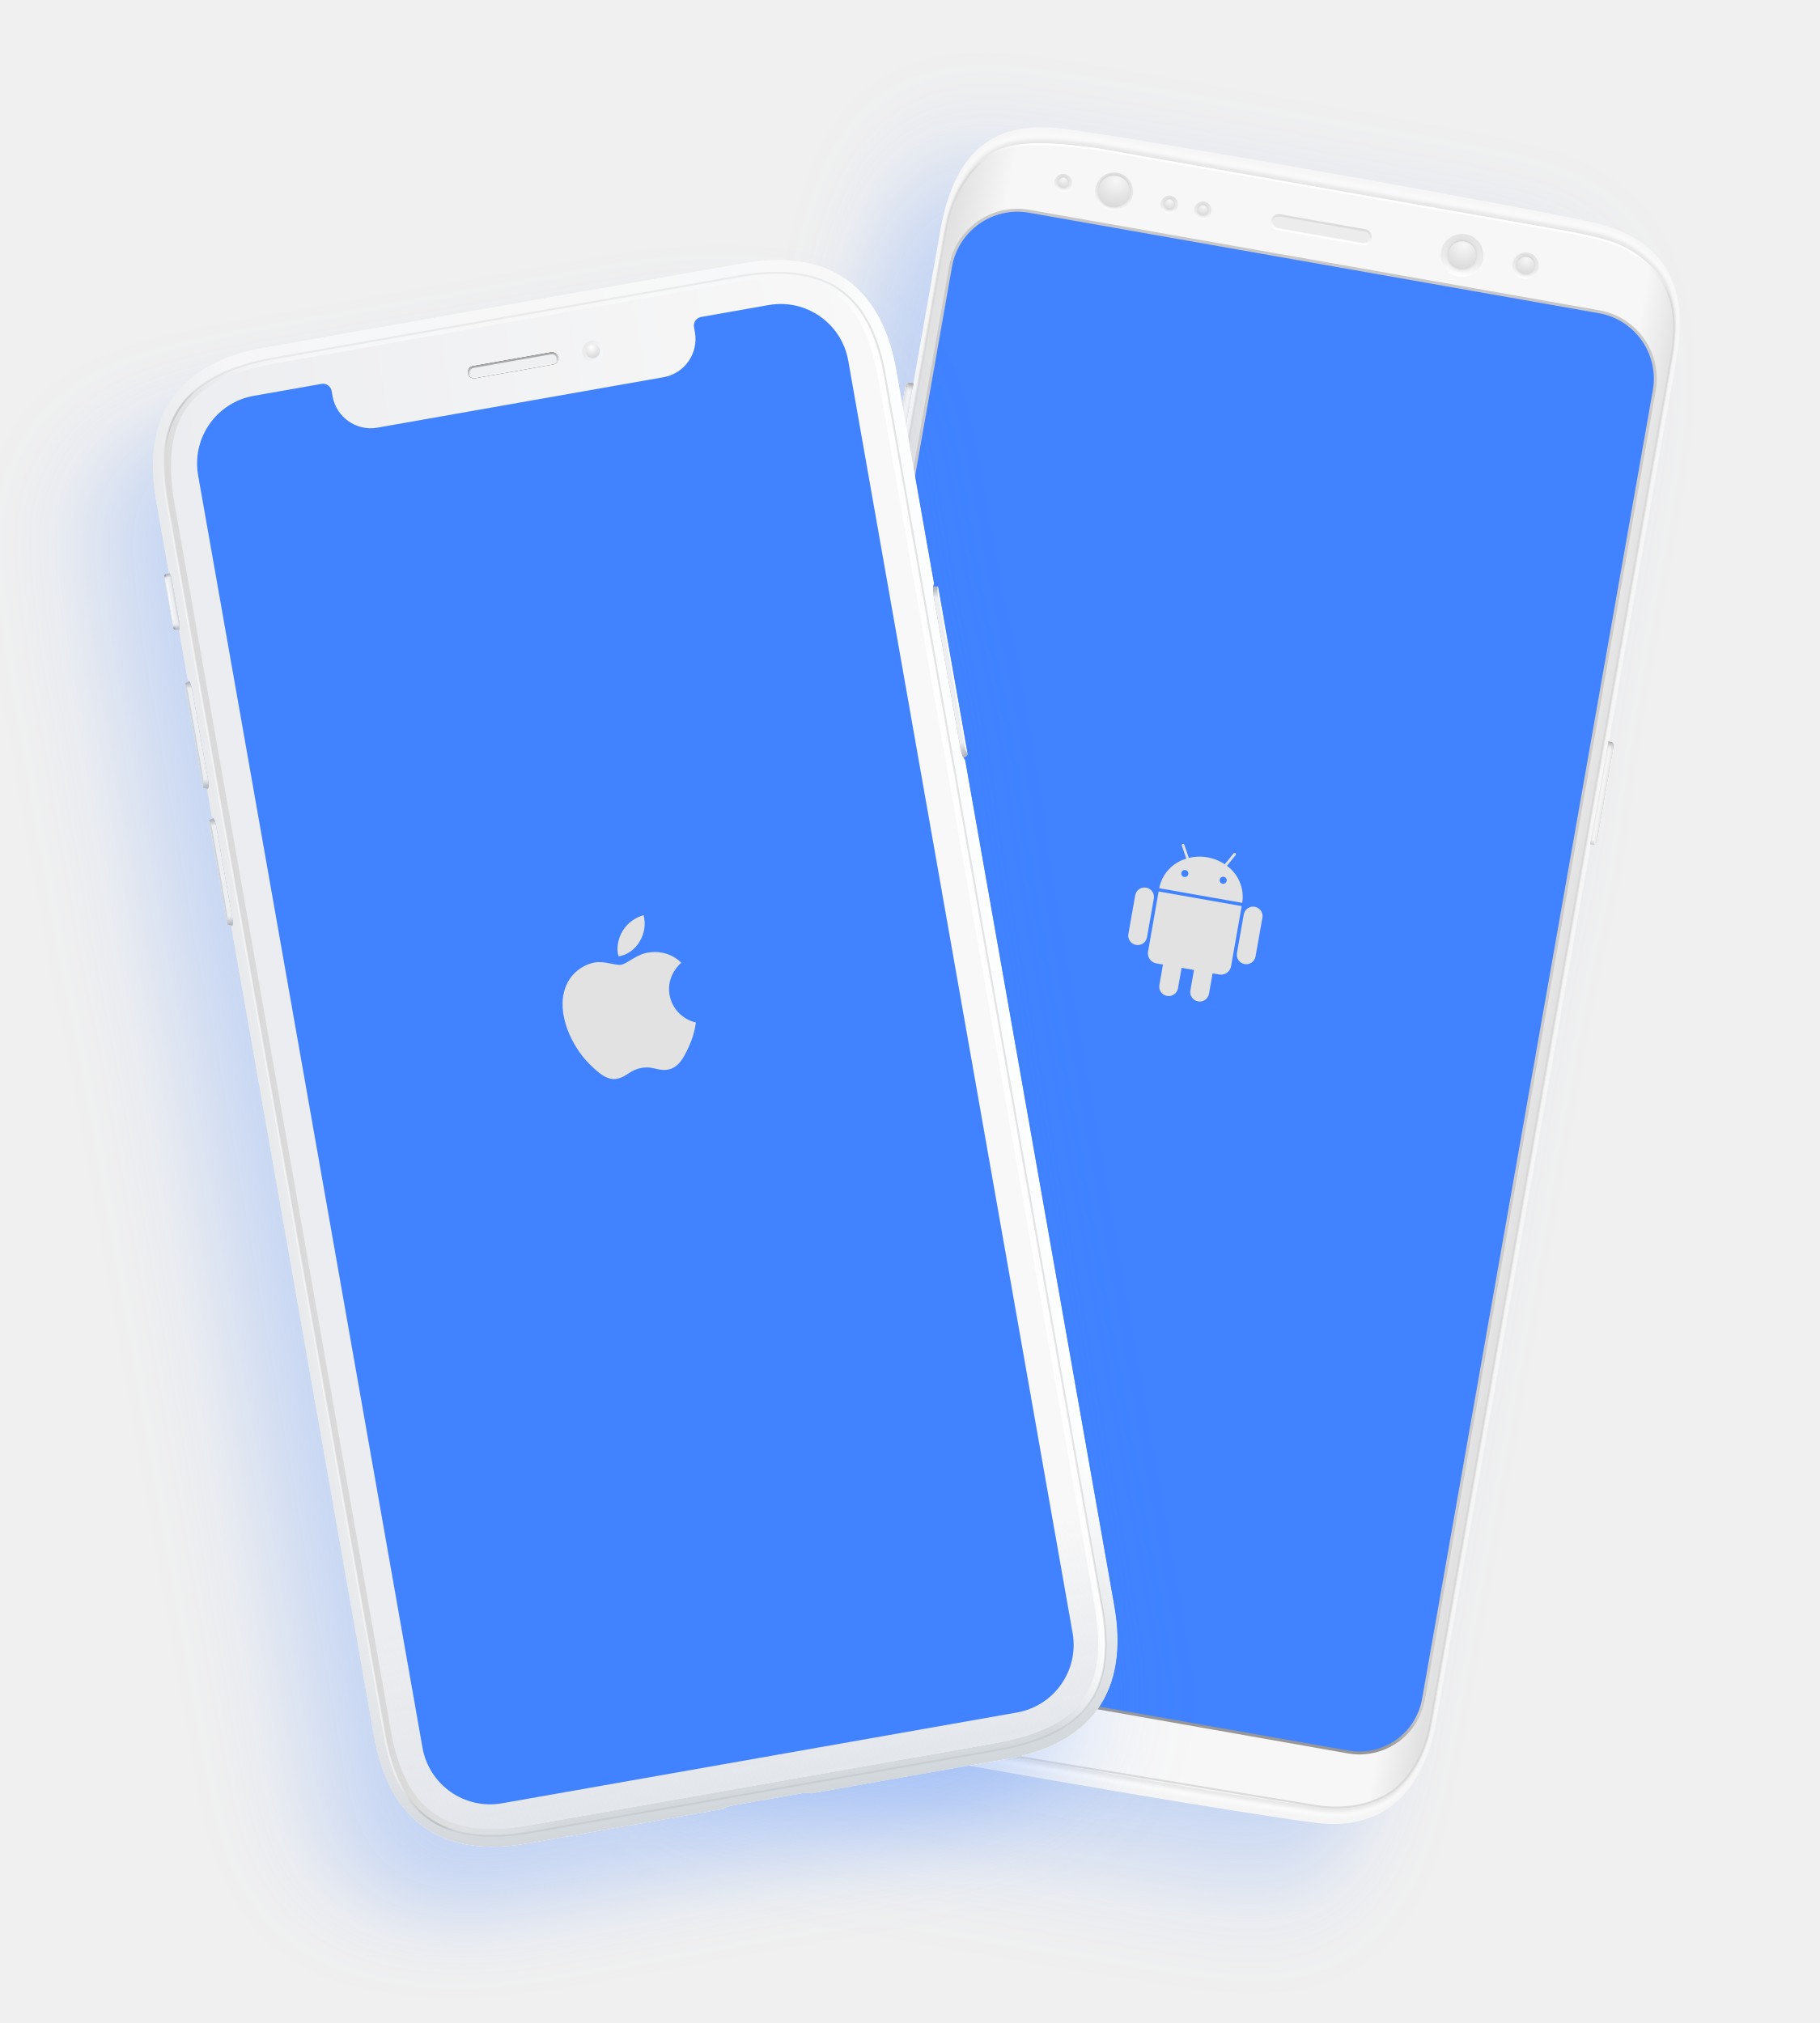
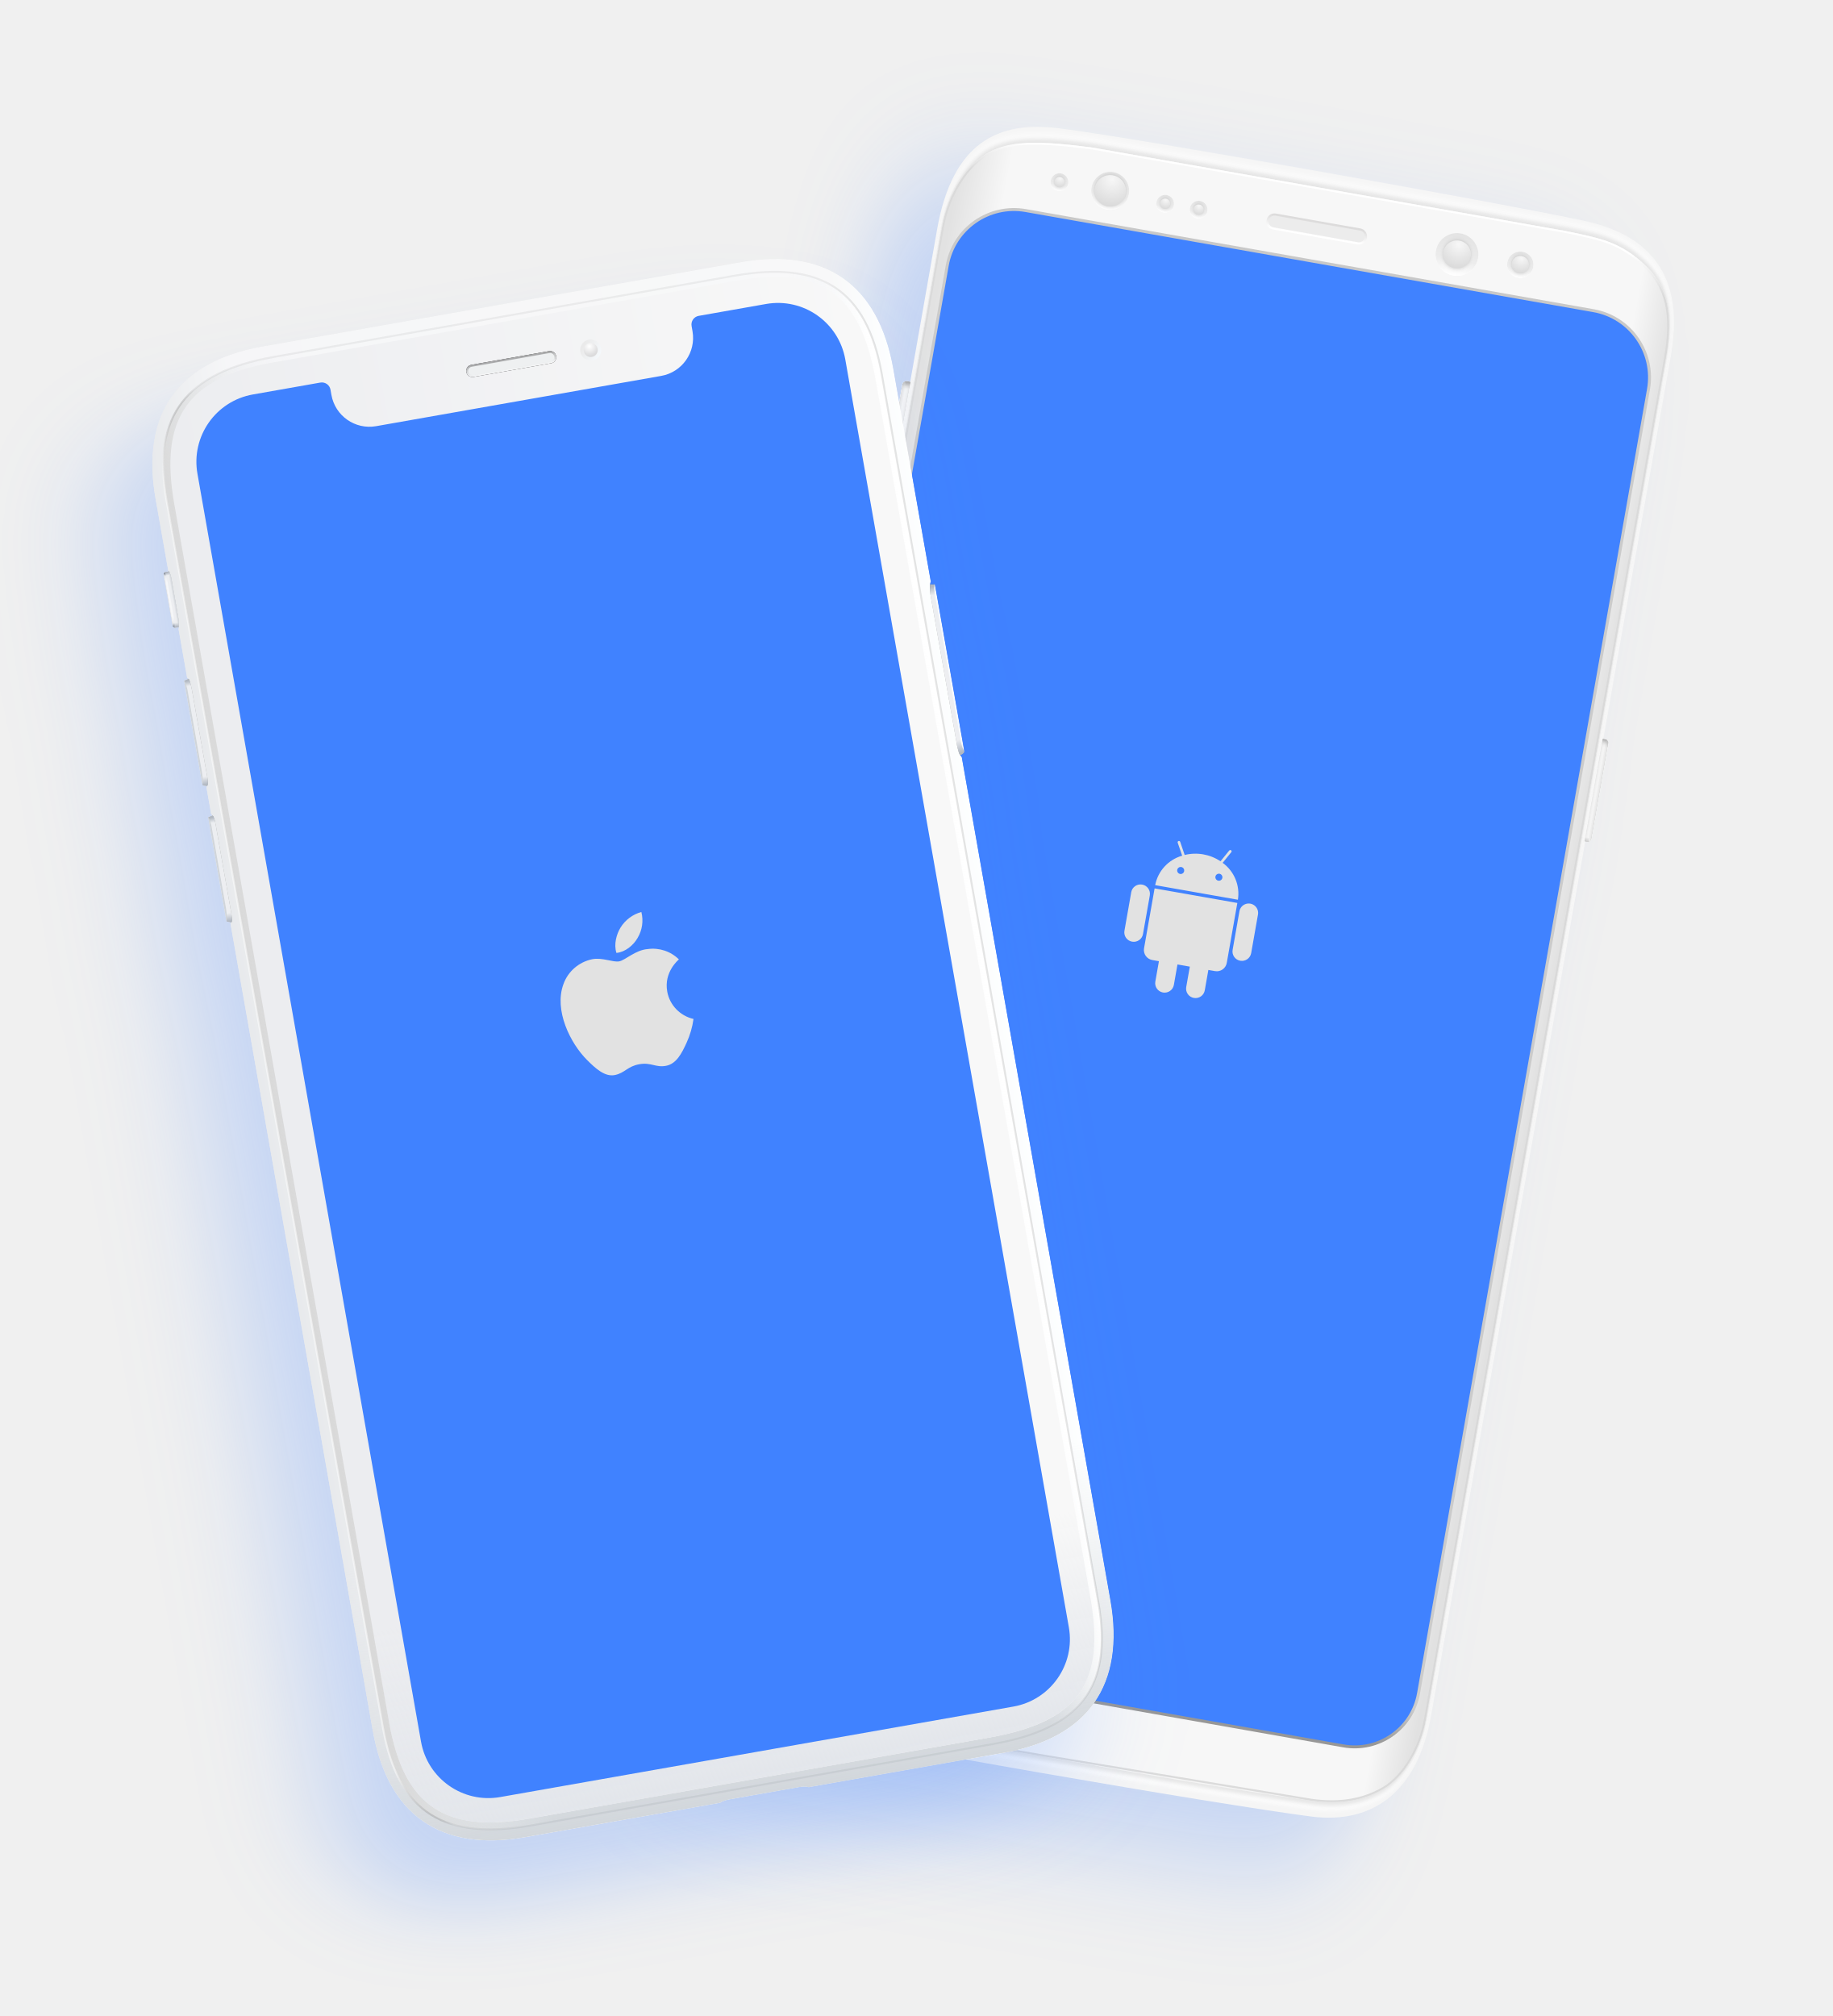
- <svg xmlns="http://www.w3.org/2000/svg" xmlns:xlink="http://www.w3.org/1999/xlink" width="465" height="517">
+ <svg xmlns="http://www.w3.org/2000/svg" xmlns:xlink="http://www.w3.org/1999/xlink" width="470" height="517">
  <style>.B{fill:#000}.C{fill:#fff}.D{mask:url(#AI)}.E{mask:url(#AM)}.F{fill:#f5f5f5}.G{fill-rule:nonzero}.H{fill-opacity:.5}.I{fill:#f0f0f0}.J{stroke-width:.5}.K{fill:url(#Z)}.L{fill:url(#b)}.M{stroke-linejoin:square}</style>
  <defs>
    <path d="M164.805.755c19.696.702 28.032 11.702 28.032 30.21l-.001 99.737.38.001c.668 0 1.137.563 1.137 1.13v24.56c0 .675-.55 1.13-1.137 1.13h-.38l.001 227.596c0 18.883-9.095 30.015-25.76 30.8-23.854 1.11-116.47 1.52-139.803.176-16.284-.938-25.38-11.324-25.38-28.322v-206.82h-.757c-.522 0-1.137-.372-1.137-1.13v-24.56c0-.717.596-1.13 1.137-1.13h.757V129.57h-.757c-.418 0-1.137-.323-1.137-1.135V72.53c0-.723.624-1.135 1.137-1.135h.757V31.72C1.894 9.06 12.504 1.435 28.41.755c23.36-.998 113.776-.806 136.394 0z" id="A" />
    <filter x="-30.9%" y="-7.2%" width="146.3%" height="121.6%" id="B">
      <feOffset dx="-15" dy="15" in="SourceAlpha" />
      <feGaussianBlur stdDeviation="12.5" />
      <feColorMatrix values="0 0 0 0 0.251 0 0 0 0 0.51 0 0 0 0 1 0 0 0 0.25 0" />
    </filter>
    <linearGradient x1="50%" y1="100%" x2="50%" y2="0%" id="C">
      <stop stop-opacity=".3" offset="0%" />
      <stop stop-opacity=".2" offset="1.952%" />
      <stop stop-opacity="0" offset="4.409%" />
      <stop stop-color="#939393" stop-opacity="0" offset="96.307%" />
      <stop stop-opacity=".2" offset="99.015%" />
      <stop stop-opacity=".3" offset="100%" />
    </linearGradient>
    <path d="M1.004 0h.815c.104 0 .19.085.19.19v26.443c0 .104-.085.19-.19.19h-.815C.45 26.82 0 26.37 0 25.817V1.004C0 .45.45 0 1.004 0z" id="D" />
    <path d="M1.004 0h.815c.104 0 .19.085.19.19v57.796c0 .104-.085.19-.19.19h-.815C.45 58.174 0 57.725 0 57.17V1.004C0 .45.45 0 1.004 0z" id="E" />
    <path d="M0 1c0-.558.446-1 1.004-1h1.004v58.174H1.004c-.554 0-1.004-.45-1.004-1V1z" id="F" />
    <filter x="-49.8%" y="-1.7%" width="199.6%" height="103.4%" id="G">
      <feGaussianBlur stdDeviation=".5" in="SourceAlpha" />
      <feOffset dy="1" />
      <feComposite in2="SourceAlpha" operator="arithmetic" k2="-1" k3="1" />
      <feColorMatrix values="0 0 0 0 0 0 0 0 0 0 0 0 0 0 0 0 0 0 0.201 0" />
    </filter>
    <path d="M1.042 0a.85.85 0 0 1 .852.85v25.12a.85.85 0 0 1-.852.85H.38a.19.19 0 0 1-.189-.189V.19A.19.19 0 0 1 .379 0h.663z" id="H" />
    <path d="M1.894.885v25.05a.89.89 0 0 1-.89.885h-.9V0h.9c.495 0 .9.396.9.885z" id="I" />
    <filter x="-56.2%" y="-3.7%" width="212.3%" height="107.5%" id="J">
      <feGaussianBlur stdDeviation=".5" in="SourceAlpha" />
      <feOffset dy="1" />
      <feComposite in2="SourceAlpha" operator="arithmetic" k2="-1" k3="1" />
      <feColorMatrix values="0 0 0 0 0 0 0 0 0 0 0 0 0 0 0 0 0 0 0.201 0" />
    </filter>
    <linearGradient x1="3.061617e-15%" y1="50%" x2="100%" y2="50%" id="K">
      <stop stop-color="#e2e2e2" offset="0%" />
      <stop stop-color="#f7f7f7" offset="6.768%" />
      <stop stop-color="#f7f7f7" offset="94.29%" />
      <stop stop-color="#e1e1e1" offset="100%" />
    </linearGradient>
    <linearGradient x1="50%" y1="0%" x2="50%" y2="100%" id="L">
      <stop stop-color="#fff" offset="0%" />
      <stop stop-color="#dadada" offset="2.302%" />
      <stop stop-color="#d8d8d8" offset="95.522%" />
      <stop stop-color="#dbdbdb" offset="100%" />
    </linearGradient>
    <path d="M3.03 30.965c0-8.028 3.094-17.064 9.12-21.46s17.272-4.986 25.354-5.35h123.134c8.887.257 14.262.314 21.223 4.825s9.84 11.195 9.84 22.74v354.526c0 7.193-2.697 15.32-7.62 19.48s-10.96 5.98-17.762 6.196c-23.678.755-45.802.755-69.27.755-23.258 0-45.308.807-68.638-.755-6.695-.448-13.574-1.746-18.215-6.196S3.03 394.677 3.03 387.38V30.965z" id="M" />
    <filter x="-2.7%" y="-1.7%" width="105.3%" height="103.2%" id="N">
      <feOffset dy="2" in="SourceAlpha" />
      <feGaussianBlur stdDeviation=".5" />
      <feComposite in2="SourceAlpha" operator="out" />
      <feColorMatrix values="0 0 0 0 1 0 0 0 0 1 0 0 0 0 1 0 0 0 1 0" result="C" />
      <feOffset dy="-2" in="SourceAlpha" />
      <feGaussianBlur stdDeviation="1" />
      <feComposite in2="SourceAlpha" operator="out" />
      <feColorMatrix values="0 0 0 0 1 0 0 0 0 1 0 0 0 0 1 0 0 0 1 0" result="F" />
      <feMorphology radius="0.5" operator="dilate" in="SourceAlpha" />
      <feOffset />
      <feComposite in2="SourceAlpha" operator="out" />
      <feColorMatrix values="0 0 0 0 1 0 0 0 0 1 0 0 0 0 1 0 0 0 0.5 0" result="I" />
      <feOffset dy="1" in="SourceAlpha" />
      <feGaussianBlur stdDeviation=".5" />
      <feComposite in2="SourceAlpha" operator="out" />
      <feColorMatrix values="0 0 0 0 0 0 0 0 0 0 0 0 0 0 0 0 0 0 0.097 0" result="L" />
      <feOffset dy="-1" in="SourceAlpha" />
      <feGaussianBlur stdDeviation=".5" />
      <feComposite in2="SourceAlpha" operator="out" />
      <feColorMatrix values="0 0 0 0 0 0 0 0 0 0 0 0 0 0 0 0 0 0 0.103 0" result="O" />
      <feMerge>
        <feMergeNode in="C" />
        <feMergeNode in="F" />
        <feMergeNode in="I" />
        <feMergeNode in="L" />
        <feMergeNode in="O" />
      </feMerge>
    </filter>
    <linearGradient x1="50%" y1="100%" x2="50%" y2="0%" id="O">
      <stop stop-color="#fff" offset="0%" />
      <stop stop-color="#ececec" offset="37.19%" />
      <stop stop-color="#e3e3e3" offset="100%" />
    </linearGradient>
    <ellipse id="P" cx="3.372" cy="3.361" rx="3.372" ry="3.361" />
    <filter x="0.0%" y="0.0%" width="100.0%" height="100.0%" id="Q">
      <feOffset in="SourceAlpha" />
      <feColorMatrix values="0 0 0 0 1 0 0 0 0 1 0 0 0 0 1 0 0 0 1 0" />
    </filter>
    <radialGradient cx="50%" cy="13.456%" fx="50%" fy="13.456%" r="82.613%" gradientTransform="translate(0.5,0.134558),scale(0.996839,1),rotate(90),translate(-0.5,-0.134558)" id="R">
      <stop stop-color="#f7f7f7" offset="0%" />
      <stop stop-color="#dbdbdb" offset="100%" />
    </radialGradient>
    <path d="M3.372 5.607a2.25 2.25 0 0 1-2.253-2.245 2.25 2.25 0 0 1 2.253-2.245 2.25 2.25 0 0 1 2.253 2.245 2.25 2.25 0 0 1-2.253 2.245z" id="S" />
    <filter x="-33.3%" y="-33.4%" width="166.6%" height="166.8%" id="T">
      <feOffset in="SourceAlpha" />
      <feGaussianBlur stdDeviation=".5" />
      <feColorMatrix values="0 0 0 0 0 0 0 0 0 0 0 0 0 0 0 0 0 0 0.153 0" />
    </filter>
    <path d="M5.493 10.955C2.46 10.955 0 8.503 0 5.477S2.46 0 5.493 0s5.493 2.452 5.493 5.477-2.46 5.477-5.493 5.477z" id="U" />
    <radialGradient cx="50%" cy="13.456%" fx="50%" fy="13.456%" r="82.613%" gradientTransform="translate(0.5,0.134558),scale(0.997097,1),rotate(90),translate(-0.5,-0.134558)" id="V">
      <stop stop-color="#f7f7f7" offset="0%" />
      <stop stop-color="#dbdbdb" offset="100%" />
    </radialGradient>
    <path d="M5.493 9.066c-1.988 0-3.6-1.607-3.6-3.59s1.61-3.59 3.6-3.59 3.6 1.607 3.6 3.59-1.61 3.59-3.6 3.59z" id="W" />
    <filter x="-20.8%" y="-20.9%" width="141.7%" height="141.8%" id="X">
      <feOffset in="SourceAlpha" />
      <feGaussianBlur stdDeviation=".5" />
      <feColorMatrix values="0 0 0 0 0 0 0 0 0 0 0 0 0 0 0 0 0 0 0.153 0" />
    </filter>
    <linearGradient x1="50%" y1="0%" x2="50%" y2="100%" id="Y">
      <stop stop-color="#dcdbdb" offset="0%" />
      <stop stop-color="#fff" offset="100%" />
    </linearGradient>
    <linearGradient x1="50%" y1="100%" x2="50%" y2="0%" id="Z">
      <stop stop-color="#fff" offset="0%" />
      <stop stop-color="#ececec" offset="37.19%" />
      <stop stop-color="#e3e3e3" offset="100%" />
    </linearGradient>
    <path d="M2.273 4.533a2.27 2.27 0 0 0 2.273-2.267A2.27 2.27 0 0 0 2.273 0 2.27 2.27 0 0 0 0 2.267a2.27 2.27 0 0 0 2.273 2.267z" id="a" />
    <radialGradient cx="50%" cy="13.456%" fx="50%" fy="13.456%" r="82.613%" gradientTransform="translate(0.5,0.134558),scale(0.997097,1),rotate(90),translate(-0.5,-0.134558)" id="b">
      <stop stop-color="#f7f7f7" offset="0%" />
      <stop stop-color="#dbdbdb" offset="100%" />
    </radialGradient>
    <path d="M2.273 3.59c.732 0 1.326-.592 1.326-1.322S3.005.944 2.273.944.947 1.536.947 2.267 1.54 3.59 2.273 3.59z" id="c" />
    <filter x="-56.6%" y="-56.7%" width="213.1%" height="213.5%" id="d">
      <feOffset in="SourceAlpha" />
      <feGaussianBlur stdDeviation=".5" />
      <feColorMatrix values="0 0 0 0 0 0 0 0 0 0 0 0 0 0 0 0 0 0 0.153 0" />
    </filter>
    <ellipse id="e" cx="4.87" cy="4.855" rx="4.87" ry="4.855" />
    <path d="M4.87 8.9C2.63 8.9.812 7.1.812 4.855S2.63.81 4.87.81s4.06 1.81 4.06 4.046S7.112 8.9 4.87 8.9z" id="f" />
    <filter x="-18.5%" y="-18.5%" width="137.0%" height="137.1%" id="g">
      <feOffset in="SourceAlpha" />
      <feGaussianBlur stdDeviation=".5" />
      <feColorMatrix values="0 0 0 0 0 0 0 0 0 0 0 0 0 0 0 0 0 0 0.153 0" />
    </filter>
    <linearGradient x1="50%" y1="0%" x2="50%" y2="100%" id="h">
      <stop stop-color="#c8c8c8" offset="0%" />
      <stop stop-color="#cbcbcb" offset="5.683%" />
      <stop stop-color="#cbcbcb" offset="97.139%" />
      <stop stop-color="#979797" offset="100%" />
    </linearGradient>
    <linearGradient x1="3.061617e-15%" y1="50%" x2="100%" y2="50%" id="i">
      <stop stop-color="#cfd3d8" offset="0%" />
      <stop stop-color="#ecedf0" offset="12.576%" />
      <stop stop-color="#f0f1f2" offset="93.342%" />
      <stop stop-color="#fbfeff" offset="100%" />
    </linearGradient>
    <path d="M159.696 0c22.01 0 33.757 11.737 33.757 33.738v55.44c-.1.117-.208.318-.283.578l-.02-.004c1.05.256 1.203.18 1.203.18v43.778s-.317.478-1.16.606c.07.228.16.405.26.512v219.618c0 21.996-11.747 33.738-33.757 33.738h-50.764c-.47-.25-1.32-.424-2.308-.447l-18.22-.003c-1.083 0-2.028.18-2.533.45H35.107c-22 0-33.757-11.74-33.757-33.736V144.325c.085-.05.162-.135.227-.254-.575-.197-.95-.352-1.127-.465V116.47a10.85 10.85 0 0 1 1.192-.24l.012.016c-.08-.205-.183-.32-.303-.376v-7.08c.085-.052.163-.136.228-.256-.693-.128-1.068-.283-1.128-.464V80.935c.433-.137.835-.236 1.205-.296l-.032.005c-.074-.163-.168-.258-.273-.308v-12.62c.06-.128.11-.312.15-.536l-1.05-.002-.45-.5v-13.64l.42-.42 1.01-.001c-.025-.084-.05-.16-.08-.222V33.738C1.35 11.737 13.098 0 35.107 0h124.59z" id="j" />
    <filter x="-30.9%" y="-7.7%" width="146.3%" height="123.2%" id="k">
      <feOffset dx="-15" dy="15" in="SourceAlpha" />
      <feGaussianBlur stdDeviation="12.5" />
      <feComposite in2="SourceAlpha" operator="out" />
      <feColorMatrix values="0 0 0 0 0.251 0 0 0 0 0.51 0 0 0 0 1 0 0 0 0.25 0" />
    </filter>
    <linearGradient x1="50%" y1="80.194%" x2="50%" y2="100%" id="l">
      <stop stop-color="#fff" stop-opacity=".5" offset="0%" />
      <stop stop-color="#d0d5da" offset="100%" />
    </linearGradient>
    <path d="M159.696 0c22.01 0 33.757 11.737 33.757 33.738v55.44c-.216.23-.38.78-.433 1.46h-.017v42.057l.114 1.35c.08.36.198.638.336.785v219.618c0 21.996-11.747 33.738-33.757 33.738h-50.764c-.47-.25-1.32-.424-2.308-.447l-18.22-.003c-1.082 0-2.027.18-2.533.45H35.107c-22 0-33.757-11.74-33.757-33.736V144.325c.262-.16.45-.628.45-1.502l-.017-25.887c-.05-.674-.217-.964-.432-1.066v-7.08c.262-.16.45-.628.45-1.502L1.783 81.4c-.05-.674-.217-.964-.432-1.066V67.714c.307-.658.315-2.748.45-4.29v-6.2c-.005-.686-.048-3.928-.45-4.818V33.738C1.35 11.737 13.098 0 35.107 0h124.59z" id="m" />
    <linearGradient x1="3.061617e-15%" y1="50%" x2="100%" y2="50%" id="n">
      <stop stop-color="#d9d9d9" offset="0%" />
      <stop stop-color="#edf1f4" stop-opacity="0" offset="20.422%" />
      <stop stop-color="#eef1f4" stop-opacity="0" offset="90.348%" />
      <stop stop-color="#fff" offset="100%" />
    </linearGradient>
    <linearGradient x1="3.061617e-15%" y1="50%" x2="100%" y2="50%" id="o">
      <stop stop-color="#fff" stop-opacity=".5" offset="0%" />
      <stop stop-opacity=".05" offset="6.577%" />
      <stop stop-opacity=".05" offset="94.92%" />
      <stop stop-opacity=".1" offset="100%" />
    </linearGradient>
    <linearGradient x1="1.41638472e-14%" y1="50%" x2="100%" y2="50%" id="p">
      <stop stop-color="#ecedf0" offset="0%" />
      <stop stop-color="#f8f8f8" offset="100%" />
    </linearGradient>
    <linearGradient x1="50%" y1="85.558%" x2="50%" y2="100%" id="q">
      <stop stop-color="#e3e6eb" stop-opacity="0" offset="0%" />
      <stop stop-color="#e3e6eb" offset="100%" />
    </linearGradient>
    <path d="M157.678 4.498c22.293 0 30.826 8.99 30.826 31.315V352.82c0 22.32-8.532 30.865-31.726 30.865H37.125c-21.844 0-31.276-8.546-31.276-30.415V35.813c0-22.324 8.983-31.315 31.276-31.315h120.553z" id="r" />
    <linearGradient x1="50%" y1="1.699%" x2="50%" y2="98.563%" id="s">
      <stop stop-color="#b1b8c2" offset="0%" />
      <stop stop-color="#eceef1" offset="5.164%" />
      <stop stop-color="#edeef1" offset="92.073%" />
      <stop stop-color="#b1b8c2" offset="100%" />
    </linearGradient>
    <path d="M.225 2.938C.257 1.622.464.624.596.24 1.645.495 1.8.42 1.8.42v43.778s-.328.494-1.203.612c-.12-.14-.292-.53-.37-2.47v-39.4z" id="t" />
    <filter x="-0.0%" y="0.0%" width="100.0%" height="100.0%" id="u">
      <feOffset in="SourceAlpha" />
      <feColorMatrix values="0 0 0 0 0 0 0 0 0 0 0 0 0 0 0 0 0 0 0.3 0" />
    </filter>
    <path d="M1.575 2.938c-.032-1.316 0-2.247-.383-2.76A10.85 10.85 0 0 0 0 .419v27.135c.184.118.58.28 1.192.487.233-.352.304-.404.383-2.346V2.938z" id="v" />
    <filter x="0.0%" y="0.0%" width="100.0%" height="100.0%" id="w">
      <feOffset in="SourceAlpha" />
      <feColorMatrix values="0 0 0 0 0 0 0 0 0 0 0 0 0 0 0 0 0 0 0.3 0" />
    </filter>
    <path d="M1.575 2.938c-.032-1.316-.15-2.64-.37-2.815C.835.184.433.282 0 .42v27.135c.06.183.443.34 1.148.468.248-.294.426-.7.426-2.327V2.938z" id="x" />
    <linearGradient x1="3.061617e-15%" y1="50%" x2="100%" y2="50%" id="y">
      <stop stop-color="#d0d5da" stop-opacity="0" offset="0%" />
      <stop stop-color="#d0d4d9" stop-opacity="0" offset="68.42%" />
      <stop stop-color="#d0d4d9" offset="100%" />
    </linearGradient>
    <path d="M1.8 1.8C1.8.724 1.527 0 1.527 0H.42L0 .42v13.64l.45.5 1.078.003s.272-1.146.272-2.408V1.8z" id="z" />
    <linearGradient x1="50%" y1="8.515%" x2="50%" y2="91.923%" id="AA">
      <stop stop-color="#111" offset="0%" />
      <stop stop-color="#fefefe" offset="15.353%" />
      <stop stop-color="#fefefe" offset="83.104%" />
      <stop stop-color="#1d1d1d" offset="100%" />
    </linearGradient>
    <linearGradient x1="50%" y1="100%" x2="50%" y2="0%" id="AB">
      <stop stop-color="#fff" stop-opacity=".2" offset="0%" />
      <stop stop-opacity=".3" offset="100%" />
    </linearGradient>
    <path d="M0 1.574c0 .87.705 1.574 1.574 1.574H21.82c.87 0 1.574-.705 1.574-1.574S22.69 0 21.82 0H1.574C.705 0 0 .705 0 1.574z" id="AC" />
    <filter x="0.0%" y="0.0%" width="100.0%" height="100.0%" id="AD">
      <feOffset in="SourceAlpha" />
      <feComposite in2="SourceAlpha" operator="out" />
      <feColorMatrix values="0 0 0 0 1 0 0 0 0 1 0 0 0 0 1 0 0 0 0.5 0" result="B" />
      <feOffset in="SourceAlpha" />
      <feComposite in2="SourceAlpha" operator="out" />
      <feColorMatrix values="0 0 0 0 0 0 0 0 0 0 0 0 0 0 0 0 0 0 1 0" result="D" />
      <feMerge>
        <feMergeNode in="B" />
        <feMergeNode in="D" />
      </feMerge>
    </filter>
    <linearGradient x1="29.811%" y1="100%" x2="66.034%" y2="11.545%" id="AE">
      <stop stop-color="#f5f9fc" offset="0%" />
      <stop stop-color="#eaeaea" offset="100%" />
    </linearGradient>
    <radialGradient cx="75%" cy="37.5%" fx="75%" fy="37.5%" r="67.497%" gradientTransform="translate(0.75,0.375),scale(1,0.999841),rotate(90),translate(-0.75,-0.375)" id="AF">
      <stop stop-color="#fff" offset="0%" />
      <stop stop-color="#dbdbdc" offset="100%" />
    </radialGradient>
    <circle id="AG" cx="3.599" cy="3.374" r="1.799" />
    <path id="AH" d="M-.798-.45S.3-.592.45 2.7v21.516c0 3.718-1.08 3.917-1.248 4.123l-.102-.65c.624-.928.726-2.06.726-3.825V4.482c0-2.105-.45-4.148-.624-4.14V-.45z" />
  </defs>
  <g transform="translate(32 27)" fill="none" fill-rule="evenodd">
    <g transform="matrix(.984808 .173648 -.173648 .984808 211.9574 .236886)">
      <mask id="AI" class="C">
        <use xlink:href="#A" />
      </mask>
      <use filter="url(#B)" xlink:href="#A" class="B" />
      <use xlink:href="#A" class="F" />
      <g class="D">
        <g transform="translate(0 71.396)">
          <g transform="translate(0 82.729)">
            <mask id="AJ" class="C">
              <use xlink:href="#D" />
            </mask>
            <use xlink:href="#D" class="F" />
            <use fill="url(#C)" xlink:href="#D" class="H" />
            <rect mask="url(#AJ)" x="-.758" width="1.515" height="26.821" rx=".758" class="I" />
          </g>
          <mask id="AK" class="C">
            <use xlink:href="#E" />
          </mask>
          <use xlink:href="#E" class="F" />
          <use fill="url(#C)" xlink:href="#E" class="H" />
          <rect mask="url(#AK)" x="-.758" width="1.515" height="58.174" rx=".758" class="I" />
          <g mask="url(#AK)" class="B">
            <use filter="url(#G)" xlink:href="#F" />
          </g>
          <g transform="translate(192.459 59.308)">
            <mask id="AL" class="C">
              <use xlink:href="#H" />
            </mask>
            <use xlink:href="#H" class="F" />
            <use fill="url(#C)" xlink:href="#H" class="H" />
            <path d="M2.652.752v25.316c0 .413-.34.752-.758.752s-.758-.337-.758-.752V.752c0-.413.34-.752.758-.752s.758.337.758.752z" mask="url(#AL)" class="I" />
            <g mask="url(#AL)" class="B">
              <use filter="url(#J)" xlink:href="#I" />
            </g>
          </g>
        </g>
        <use filter="url(#N)" xlink:href="#M" class="B" />
        <path stroke="url(#L)" d="M3.28 30.965V387.38c0 7.283 2.53 13.797 7.088 18.168 4.016 3.85 9.784 5.573 18.06 6.127 10.753.72 21.595.983 35.31.962l15.772-.103 17.54-.104 69.263-.755c7.1-.226 12.943-2.194 17.608-6.137 4.61-3.897 7.53-11.7 7.53-19.3V31.72c0-11.48-2.85-18.076-9.726-22.53-2.097-1.358-4.088-2.337-6.133-3.03-3.553-1.203-6.48-1.5-13.833-1.723l-1.12-.032H37.515c-13.287.596-20.338 1.74-25.218 5.3-5.582 4.073-9.016 12.65-9.016 21.26z" fill="url(#K)" class="J M" />
        <g transform="translate(147.375 11.333)">
          <use filter="url(#Q)" xlink:href="#P" class="B" />
          <use fill="url(#O)" xlink:href="#P" />
          <g class="G">
            <use filter="url(#T)" xlink:href="#S" class="B" />
            <use fill="url(#R)" xlink:href="#S" />
          </g>
        </g>
        <g class="G">
          <g transform="translate(128.811 9.444)">
            <use filter="url(#Q)" xlink:href="#U" class="B" />
            <use fill="url(#O)" xlink:href="#U" />
            <use filter="url(#X)" xlink:href="#W" class="B" />
            <use fill="url(#V)" xlink:href="#W" />
          </g>
        </g>
      </g>
      <g fill="#ececec" stroke="url(#Y)" class="D">
        <rect x="84.96" y="12.938" width="25.571" height="3.589" rx="1.795" stroke-width=".567" />
      </g>
      <g class="D">
        <g transform="translate(64.784 12.844)">
          <use filter="url(#Q)" xlink:href="#a" class="B" />
          <use xlink:href="#a" class="K" />
          <use filter="url(#d)" xlink:href="#c" class="B" />
          <use xlink:href="#c" class="L" />
        </g>
        <g transform="translate(56.071 12.844)">
          <use filter="url(#Q)" xlink:href="#j" class="B" href="#a" />
          <use xlink:href="#j" class="K" href="#a" />
          <use filter="url(#d)" xlink:href="#l" class="B" href="#c" />
          <use xlink:href="#l" class="L" href="#c" />
        </g>
        <g transform="translate(39.022 9.444)">
          <use filter="url(#Q)" xlink:href="#e" class="B" />
          <use fill="url(#O)" xlink:href="#e" />
          <g class="G">
            <use filter="url(#g)" xlink:href="#f" class="B" />
            <use fill="url(#R)" xlink:href="#f" />
          </g>
        </g>
        <g transform="translate(28.414 12.088)">
          <use filter="url(#Q)" xlink:href="#t" class="B" href="#a" />
          <use xlink:href="#t" class="K" href="#a" />
          <use filter="url(#d)" xlink:href="#v" class="B" href="#c" />
          <use xlink:href="#v" class="L" href="#c" />
        </g>
      </g>
      <path d="M6.063 40.44c0-9.61 7.78-17.398 17.384-17.398h147.84c9.602 0 17.384 7.787 17.384 17.398v339.565c0 9.192-7.442 16.638-16.636 16.638H22.7a16.64 16.64 0 0 1-16.636-16.638V40.44z" stroke="url(#h)" stroke-width=".756" fill="#4082ff" />
      <path d="M107.713 188.497v15.597c0 1.436-1.166 2.6-2.604 2.6h-1.73V212c0 1.332-1.08 2.41-2.415 2.41s-2.415-1.08-2.415-2.41v-5.316h-3.215V212c0 1.332-1.08 2.41-2.415 2.41s-2.415-1.08-2.415-2.41v-5.316h-1.73c-1.438 0-2.604-1.164-2.604-2.6v-15.597h21.544zm2.106-.093a2.42 2.42 0 0 1 2.415 0 2.41 2.41 0 0 1 1.207 2.088v10.047c0 1.332-1.08 2.41-2.415 2.41s-2.415-1.08-2.415-2.41v-10.047a2.41 2.41 0 0 1 1.207-2.088zm-26.963-.323c1.334 0 2.415 1.08 2.415 2.41v10.047c0 1.332-1.08 2.41-2.415 2.41s-2.415-1.08-2.415-2.41v-10.047c0-1.332 1.08-2.41 2.415-2.41zm20.776-12.66a.43.43 0 0 1 .163.045c.082.04.142.114.167.202s.01.182-.037.26l-1.705 3.074c3.31 1.623 5.433 4.96 5.493 8.644H86.17c.06-3.686 2.188-7.027 5.507-8.644l-1.705-3.074a.33.33 0 0 1 .13-.461c.164-.088.37-.03.462.13l1.712 3.113a11.59 11.59 0 0 1 9.334 0l1.725-3.113c.058-.11.174-.18.3-.175zm-11.32 6.55c-.34-.14-.73-.065-.99.195a.9.9 0 0 0-.195.987c.142.338.474.557.84.555a.9.9 0 0 0 .898-.897c.003-.367-.217-.698-.555-.84zm9.946 0c-.34-.14-.73-.065-.99.195a.9.9 0 0 0-.195.987c.142.338.474.557.84.555a.9.9 0 0 0 .635-.263c.168-.168.263-.396.263-.634.003-.367-.217-.698-.555-.84z" fill="#e2e2e2" />
    </g>
    <g transform="matrix(.984808 -.173648 .173648 .984808 .706674 67.95257)">
      <mask id="AM" class="C">
        <use xlink:href="#j" />
      </mask>
      <use filter="url(#k)" xlink:href="#j" class="B" />
      <use fill-opacity="0" fill="url(#i)" xlink:href="#j" />
      <g class="E">
        <use fill="url(#i)" xlink:href="#m" />
        <use fill="url(#l)" xlink:href="#m" />
        <path d="M157.496 3.15c22.3 0 32.808 9.185 32.808 31.486v319.813c0 22.297-10.517 31.037-32.808 31.037H37.307c-22.292 0-33.258-8.74-33.258-31.037V34.635C4.05 12.334 15.017 3.15 37.307 3.15h120.188z" stroke="url(#o)" fill="url(#n)" class="J" />
        <use fill="url(#p)" xlink:href="#r" />
        <use fill="url(#q)" xlink:href="#r" />
        <g transform="translate(192.553 89.512)">
          <mask id="AN" class="C">
            <use xlink:href="#t" />
          </mask>
          <use filter="url(#u)" xlink:href="#t" class="B" />
          <use fill="url(#s)" xlink:href="#t" />
          <path d="M2.598-.45S1.49-.592 1.35 2.7v38.16c0 3.718 1.08 3.917 1.248 4.123l.102-.65c-.624-.928-.726-2.06-.726-3.825V4.482c0-2.105.45-4.148.624-4.14V-.45z" fill="#f7faff" mask="url(#AN)" />
        </g>
        <g transform="translate(.45 80.515)">
          <g transform="translate(0 35.535)">
            <mask id="AO" class="C">
              <use xlink:href="#v" />
            </mask>
            <use filter="url(#w)" xlink:href="#v" class="B" />
            <use fill="url(#s)" xlink:href="#v" />
            <use xlink:href="#AH" fill="#d0d5da" mask="url(#AO)" />
          </g>
          <mask id="AP" class="C">
            <use xlink:href="#x" />
          </mask>
          <use filter="url(#w)" xlink:href="#x" class="B" />
          <use fill="url(#s)" xlink:href="#x" />
          <use xlink:href="#AH" fill="#d0d5da" mask="url(#AP)" />
        </g>
        <g transform="translate(0 52.627)">
          <mask id="AQ" class="C">
            <use xlink:href="#z" />
          </mask>
          <use filter="url(#w)" xlink:href="#z" class="B" />
          <use fill="url(#s)" xlink:href="#z" />
          <use fill="url(#y)" xlink:href="#z" />
          <path d="M0-.9c-.073 0 .675.812.675 2.83v9.984c0 3.183-.705 3.064-.826 3.273l-.073-.658c.45-.94.45-1.947.45-2.834V2.7c0-1.276-.252-2.806-.376-2.797L0-.9z" fill="url(#AA)" style="mix-blend-mode:soft-light" mask="url(#AQ)" />
        </g>
        <g transform="translate(85.479 13.944)">
          <use filter="url(#AD)" xlink:href="#AC" class="B" />
          <path stroke="url(#AB)" d="M.25 1.574c0 .73.593 1.324 1.324 1.324H21.82c.73 0 1.324-.593 1.324-1.324S22.55.25 21.82.25H1.574C.843.25.25.843.25 1.574z" fill="#eef0f1" class="J M" />
        </g>
        <g transform="translate(114.272 12.145)">
          <g transform="matrix(.275637 -.961262 .961262 .275637 -.635792 5.90338)">
            <circle fill="url(#AE)" cx="3.599" cy="3.374" r="2.699" />
            <use fill="url(#AF)" xlink:href="#AG" />
          </g>
        </g>
      </g>
      <path d="M48.14 11.695a2.25 2.25 0 0 1 2.249 2.249v1.35a9.9 9.9 0 0 0 9.898 9.896h74.232a9.9 9.9 0 0 0 9.898-9.896v-1.35a2.25 2.25 0 0 1 2.249-2.249H164.2c9.7 0 17.546 7.854 17.546 17.542v330.158c0 9.688-7.856 17.542-17.546 17.542H30.593c-9.7 0-17.546-7.854-17.546-17.542V29.237c0-9.688 7.856-17.542 17.546-17.542H48.14z" fill="#4082ff" />
      <path d="M108.63 180.965c-.047-5.07 4.188-7.5 4.377-7.62-1.7-2.416-4.454-3.9-7.43-4.003-3.155-.314-6.16 1.835-7.762 1.835s-4.053-1.788-6.688-1.74c-3.494.097-6.68 2.003-8.383 5.017-3.574 6.13-.912 15.205 2.567 20.17 1.702 2.435 3.736 5.164 6.397 5.07s3.54-1.64 6.64-1.64 3.98 1.64 6.695 1.588 4.513-2.475 6.2-4.917c1.206-1.754 2.15-3.67 2.803-5.69-3.268-1.387-5.395-4.553-5.418-8.066zm-5.1-14.878c1.53-1.772 2.288-4.07 2.108-6.392-2.31.22-4.445 1.305-5.972 3.03-1.31 1.5-2.46 3.896-2.148 6.198 2.27.173 4.594-1.14 6.012-2.836z" fill="#e2e2e2" class="G" />
    </g>
  </g>
</svg>
